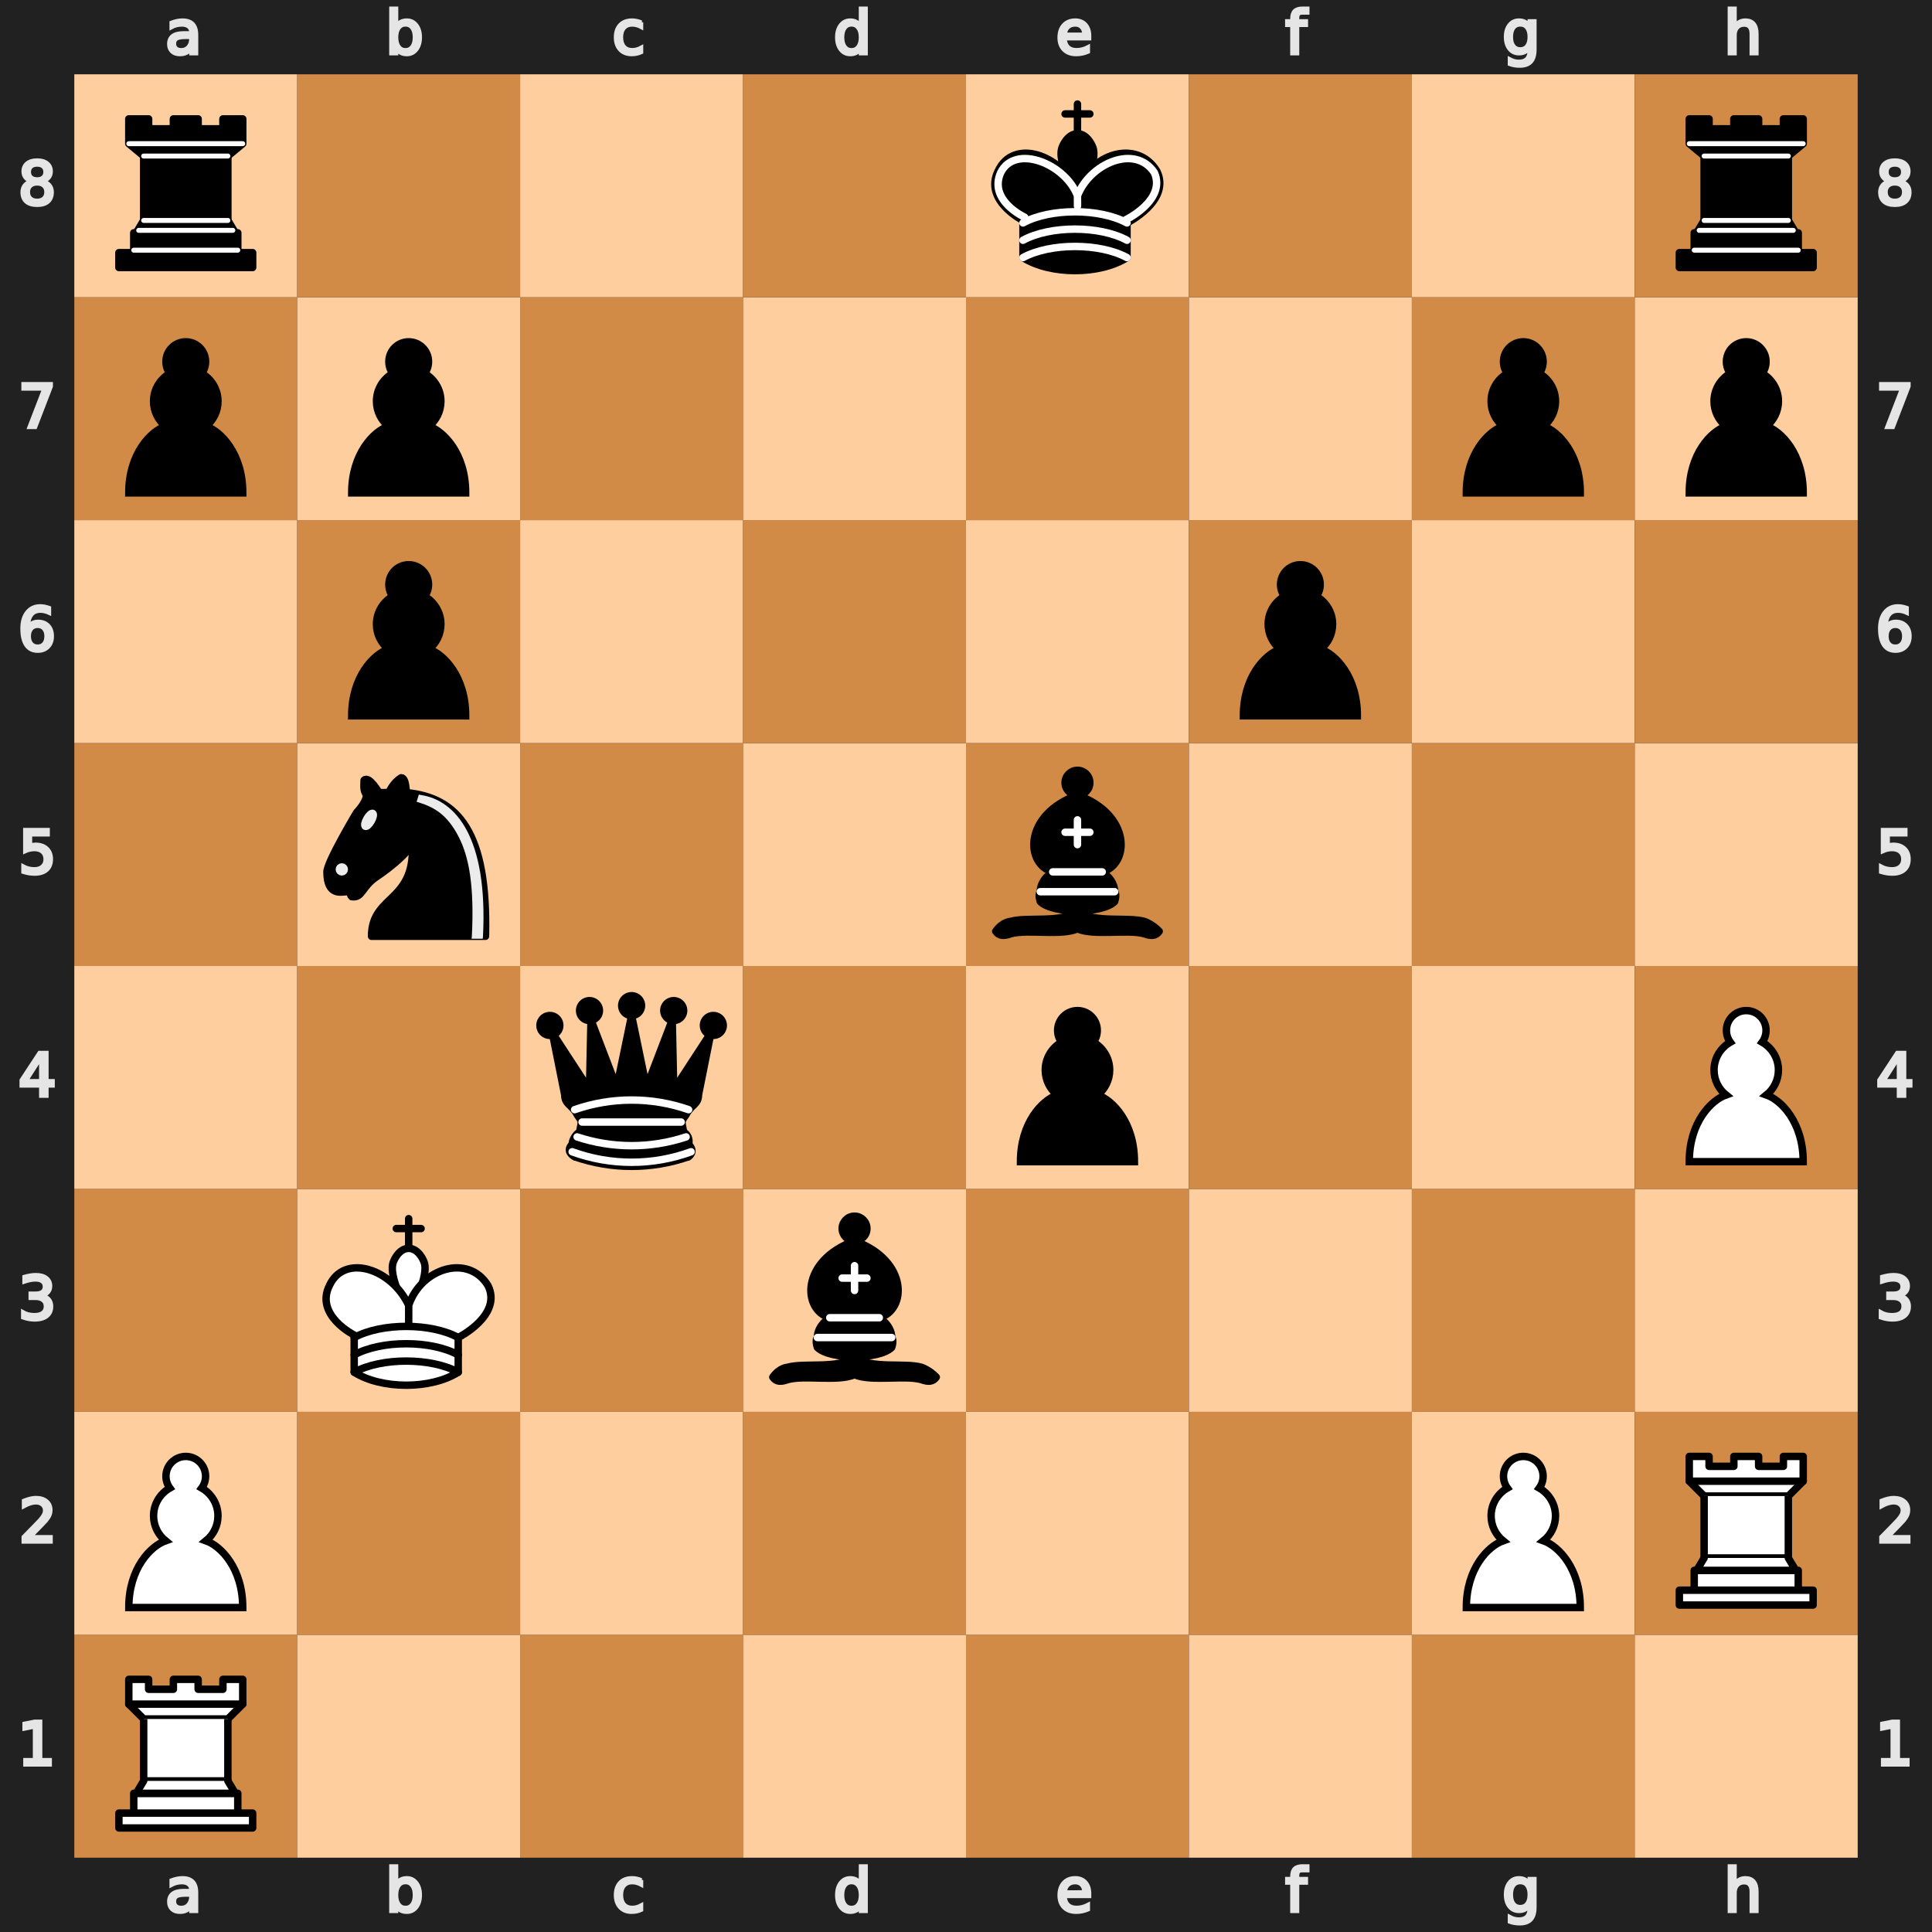
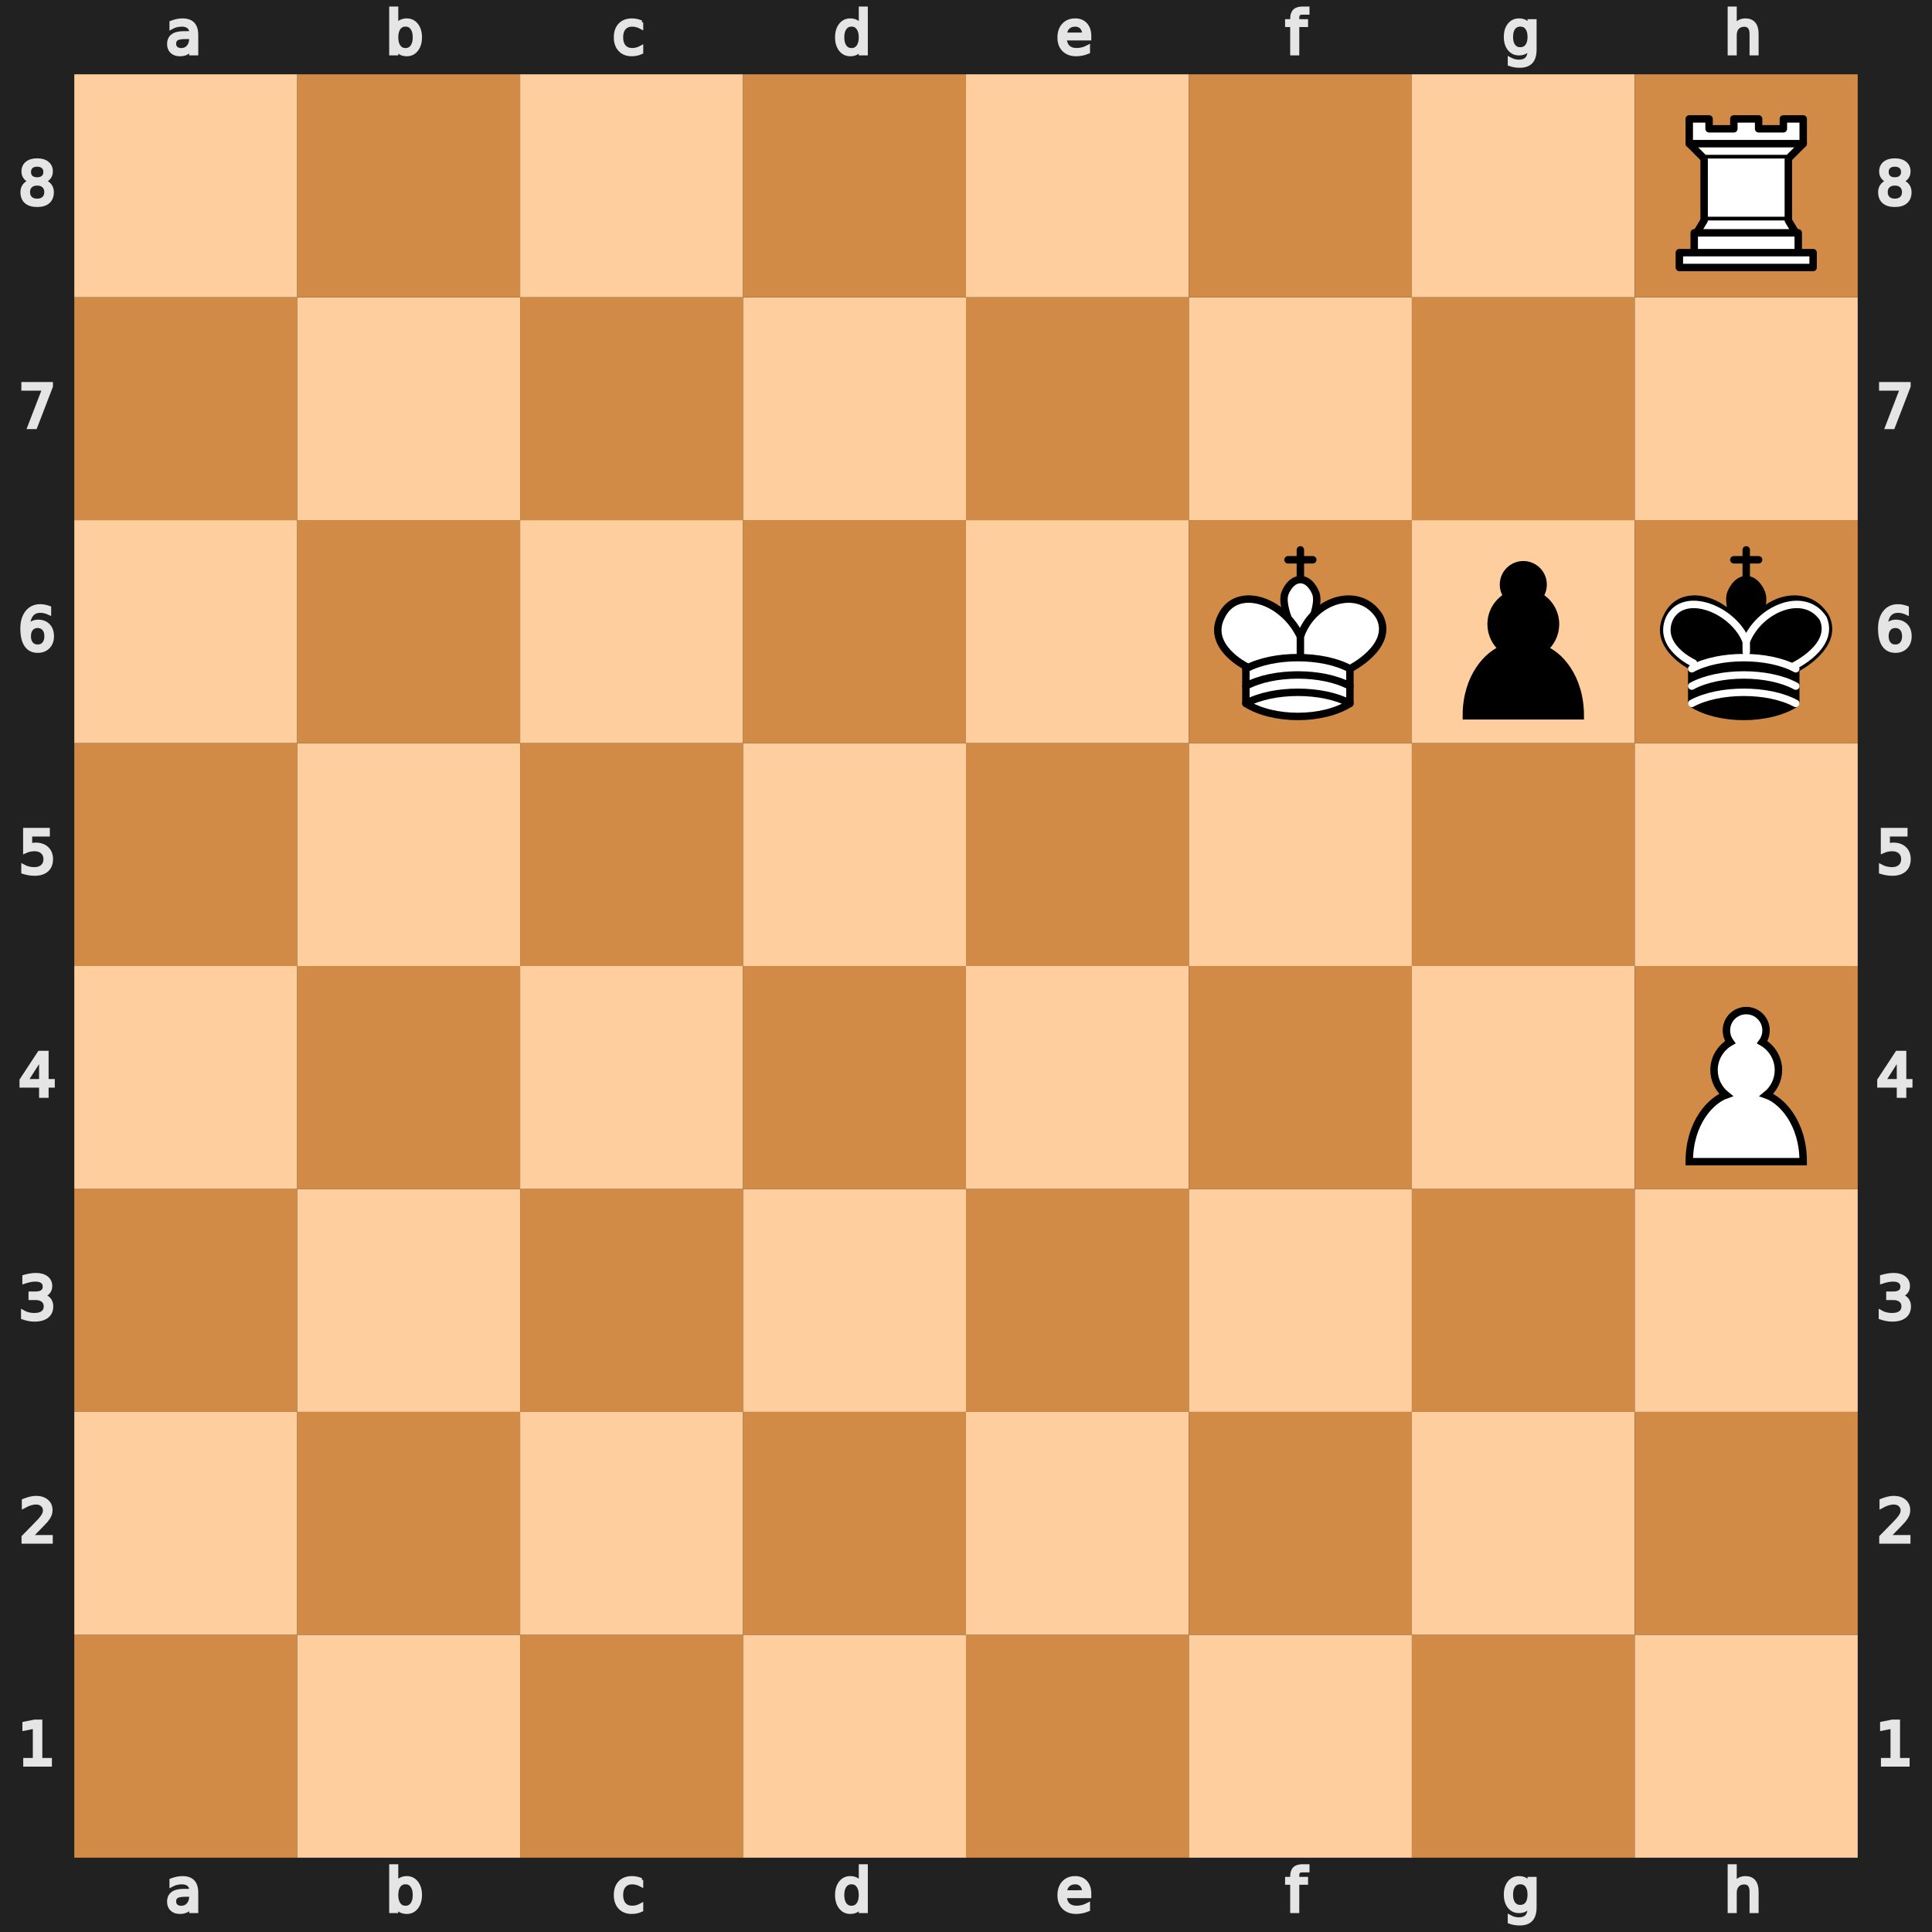
<svg xmlns="http://www.w3.org/2000/svg" xmlns:xlink="http://www.w3.org/1999/xlink" version="1.2" baseProfile="tiny" viewBox="0 0 390 390" width="1800" height="1800">
  <defs>
    <g id="white-pawn" class="white pawn">
      <path d="M22.5 9c-2.21 0-4 1.79-4 4 0 .89.29 1.71.78 2.38C17.33 16.5 16 18.59 16 21c0 2.03.94 3.84 2.41 5.03-3 1.06-7.41 5.55-7.41 13.47h23c0-7.92-4.41-12.41-7.41-13.47 1.47-1.19 2.41-3 2.41-5.03 0-2.41-1.33-4.5-3.28-5.62.49-.67.78-1.49.78-2.38 0-2.21-1.79-4-4-4z" fill="#fff" stroke="#000" stroke-width="1.5" stroke-linecap="round" />
    </g>
    <g id="white-rook" class="white rook" fill="#fff" fill-rule="evenodd" stroke="#000" stroke-width="1.5" stroke-linecap="round" stroke-linejoin="round">
      <path d="M9 39h27v-3H9v3zM12 36v-4h21v4H12zM11 14V9h4v2h5V9h5v2h5V9h4v5" stroke-linecap="butt" />
      <path d="M34 14l-3 3H14l-3-3" />
      <path d="M31 17v12.5H14V17" stroke-linecap="butt" stroke-linejoin="miter" />
      <path d="M31 29.5l1.5 2.5h-20l1.5-2.5" />
      <path d="M11 14h23" fill="none" stroke-linejoin="miter" />
    </g>
    <g id="white-king" class="white king" fill="none" fill-rule="evenodd" stroke="#000" stroke-width="1.5" stroke-linecap="round" stroke-linejoin="round">
      <path d="M22.5 11.63V6M20 8h5" stroke-linejoin="miter" />
      <path d="M22.5 25s4.5-7.5 3-10.5c0 0-1-2.5-3-2.5s-3 2.5-3 2.5c-1.5 3 3 10.5 3 10.5" fill="#fff" stroke-linecap="butt" stroke-linejoin="miter" />
      <path d="M11.5 37c5.5 3.5 15.5 3.5 21 0v-7s9-4.5 6-10.5c-4-6.5-13.5-3.5-16 4V27v-3.5c-3.5-7.5-13-10.5-16-4-3 6 5 10 5 10V37z" fill="#fff" />
      <path d="M11.5 30c5.5-3 15.5-3 21 0m-21 3.5c5.5-3 15.5-3 21 0m-21 3.5c5.5-3 15.5-3 21 0" />
    </g>
    <g id="black-pawn" class="black pawn">
      <path d="M22.5 9c-2.21 0-4 1.79-4 4 0 .89.29 1.71.78 2.38C17.33 16.5 16 18.59 16 21c0 2.03.94 3.84 2.41 5.03-3 1.06-7.41 5.55-7.41 13.47h23c0-7.92-4.41-12.41-7.41-13.47 1.47-1.19 2.41-3 2.41-5.03 0-2.41-1.33-4.5-3.28-5.62.49-.67.78-1.49.78-2.38 0-2.21-1.79-4-4-4z" stroke="#000" stroke-width="1.5" stroke-linecap="round" />
-     </g>
-     <g id="black-knight" class="black knight" fill="none" fill-rule="evenodd" stroke="#000" stroke-width="1.5" stroke-linecap="round" stroke-linejoin="round">
-       <path d="M 22,10 C 32.5,11 38.5,18 38,39 L 15,39 C 15,30 25,32.5 23,18" style="fill:#000000; stroke:#000000;" />
-       <path d="M 24,18 C 24.38,20.91 18.45,25.37 16,27 C 13,29 13.18,31.34 11,31 C 9.958,30.06 12.41,27.96 11,28 C 10,28 11.19,29.23 10,30 C 9,30 5.997,31 6,26 C 6,24 12,14 12,14 C 12,14 13.89,12.1 14,10.5 C 13.27,9.506 13.5,8.5 13.5,7.5 C 14.5,6.5 16.5,10 16.5,10 L 18.5,10 C 18.5,10 19.28,8.008 21,7 C 22,7 22,10 22,10" style="fill:#000000; stroke:#000000;" />
-       <path d="M 9.5 25.5 A 0.5 0.5 0 1 1 8.5,25.5 A 0.5 0.5 0 1 1 9.5 25.5 z" style="fill:#ececec; stroke:#ececec;" />
-       <path d="M 15 15.5 A 0.5 1.5 0 1 1 14,15.5 A 0.5 1.5 0 1 1 15 15.5 z" transform="matrix(0.866,0.5,-0.5,0.866,9.693,-5.173)" style="fill:#ececec; stroke:#ececec;" />
-       <path d="M 24.55,10.4 L 24.1,11.85 L 24.6,12 C 27.75,13 30.25,14.49 32.5,18.75 C 34.75,23.01 35.75,29.06 35.25,39 L 35.2,39.5 L 37.45,39.5 L 37.5,39 C 38,28.94 36.62,22.15 34.25,17.66 C 31.88,13.17 28.46,11.02 25.06,10.5 L 24.55,10.4 z " style="fill:#ececec; stroke:none;" />
-     </g>
-     <g id="black-bishop" class="black bishop" fill="none" fill-rule="evenodd" stroke="#000" stroke-width="1.5" stroke-linecap="round" stroke-linejoin="round">
-       <path d="M9 36c3.39-.97 10.11.43 13.5-2 3.39 2.43 10.11 1.03 13.5 2 0 0 1.65.54 3 2-.68.97-1.65.99-3 .5-3.39-.97-10.11.46-13.5-1-3.39 1.46-10.11.03-13.5 1-1.354.49-2.323.47-3-.5 1.354-1.94 3-2 3-2zm6-4c2.5 2.5 12.5 2.5 15 0 .5-1.5 0-2 0-2 0-2.5-2.5-4-2.5-4 5.5-1.5 6-11.5-5-15.5-11 4-10.5 14-5 15.5 0 0-2.5 1.5-2.5 4 0 0-.5.5 0 2zM25 8a2.5 2.5 0 1 1-5 0 2.5 2.5 0 1 1 5 0z" fill="#000" stroke-linecap="butt" />
-       <path d="M17.5 26h10M15 30h15m-7.5-14.5v5M20 18h5" stroke="#fff" stroke-linejoin="miter" />
-     </g>
-     <g id="black-rook" class="black rook" fill="#000" fill-rule="evenodd" stroke="#000" stroke-width="1.5" stroke-linecap="round" stroke-linejoin="round">
-       <path d="M9 39h27v-3H9v3zM12.5 32l1.5-2.5h17l1.5 2.5h-20zM12 36v-4h21v4H12z" stroke-linecap="butt" />
-       <path d="M14 29.5v-13h17v13H14z" stroke-linecap="butt" stroke-linejoin="miter" />
-       <path d="M14 16.5L11 14h23l-3 2.5H14zM11 14V9h4v2h5V9h5v2h5V9h4v5H11z" stroke-linecap="butt" />
-       <path d="M12 35.5h21M13 31.5h19M14 29.5h17M14 16.5h17M11 14h23" fill="none" stroke="#fff" stroke-width="1" stroke-linejoin="miter" />
-     </g>
-     <g id="black-queen" class="black queen" fill="#000" fill-rule="evenodd" stroke="#000" stroke-width="1.5" stroke-linecap="round" stroke-linejoin="round">
-       <g fill="#000" stroke="none">
-         <circle cx="6" cy="12" r="2.75" />
-         <circle cx="14" cy="9" r="2.75" />
-         <circle cx="22.5" cy="8" r="2.75" />
-         <circle cx="31" cy="9" r="2.75" />
-         <circle cx="39" cy="12" r="2.75" />
-       </g>
-       <path d="M9 26c8.5-1.5 21-1.5 27 0l2.5-12.5L31 25l-.3-14.1-5.2 13.6-3-14.5-3 14.5-5.2-13.6L14 25 6.5 13.5 9 26zM9 26c0 2 1.5 2 2.5 4 1 1.5 1 1 .5 3.5-1.5 1-1.5 2.5-1.5 2.5-1.5 1.5.5 2.5.5 2.5 6.5 1 16.5 1 23 0 0 0 1.5-1 0-2.5 0 0 .5-1.5-1-2.5-.5-2.5-.5-2 .5-3.5 1-2 2.5-2 2.5-4-8.5-1.5-18.5-1.5-27 0z" stroke-linecap="butt" />
-       <path d="M11 38.5a35 35 1 0 0 23 0" fill="none" stroke-linecap="butt" />
-       <path d="M11 29a35 35 1 0 1 23 0M12.5 31.5h20M11.5 34.5a35 35 1 0 0 22 0M10.5 37.5a35 35 1 0 0 24 0" fill="none" stroke="#fff" />
    </g>
    <g id="black-king" class="black king" fill="none" fill-rule="evenodd" stroke="#000" stroke-width="1.5" stroke-linecap="round" stroke-linejoin="round">
      <path d="M22.5 11.63V6" stroke-linejoin="miter" />
      <path d="M22.5 25s4.5-7.5 3-10.5c0 0-1-2.5-3-2.5s-3 2.5-3 2.5c-1.5 3 3 10.5 3 10.5" fill="#000" stroke-linecap="butt" stroke-linejoin="miter" />
      <path d="M11.5 37c5.5 3.5 15.5 3.5 21 0v-7s9-4.5 6-10.5c-4-6.5-13.5-3.5-16 4V27v-3.5c-3.5-7.5-13-10.5-16-4-3 6 5 10 5 10V37z" fill="#000" />
      <path d="M20 8h5" stroke-linejoin="miter" />
      <path d="M32 29.5s8.5-4 6.03-9.65C34.15 14 25 18 22.5 24.5l.01 2.1-.01-2.1C20 18 9.906 14 6.997 19.85c-2.497 5.65 4.853 9 4.853 9M11.5 30c5.5-3 15.5-3 21 0m-21 3.5c5.5-3 15.5-3 21 0m-21 3.5c5.5-3 15.5-3 21 0" stroke="#fff" />
    </g>
  </defs>
  <rect x="0" y="0" width="390" height="390" fill="#212121" />
  <g transform="translate(20, 0) scale(0.75, 0.75)" fill="#e5e5e5" stroke="#e5e5e5">
    <path d="M23.328 10.016q-1.742 0-2.414.398-.672.398-.672 1.36 0 .765.5 1.218.508.445 1.375.445 1.196 0 1.914-.843.727-.852.727-2.258v-.32zm2.867-.594v4.992h-1.437v-1.328q-.492.797-1.227 1.18-.734.375-1.797.375-1.343 0-2.14-.75-.79-.758-.79-2.024 0-1.476.985-2.226.992-.75 2.953-.75h2.016V8.75q0-.992-.656-1.531-.649-.547-1.829-.547-.75 0-1.46.18-.711.18-1.368.539V6.062q.79-.304 1.532-.453.742-.156 1.445-.156 1.898 0 2.836.984.937.985.937 2.985z" />
  </g>
  <g transform="translate(20, 375) scale(0.75, 0.75)" fill="#e5e5e5" stroke="#e5e5e5">
    <path d="M23.328 10.016q-1.742 0-2.414.398-.672.398-.672 1.36 0 .765.5 1.218.508.445 1.375.445 1.196 0 1.914-.843.727-.852.727-2.258v-.32zm2.867-.594v4.992h-1.437v-1.328q-.492.797-1.227 1.18-.734.375-1.797.375-1.343 0-2.14-.75-.79-.758-.79-2.024 0-1.476.985-2.226.992-.75 2.953-.75h2.016V8.75q0-.992-.656-1.531-.649-.547-1.829-.547-.75 0-1.46.18-.711.18-1.368.539V6.062q.79-.304 1.532-.453.742-.156 1.445-.156 1.898 0 2.836.984.937.985.937 2.985z" />
  </g>
  <g transform="translate(65, 0) scale(0.75, 0.75)" fill="#e5e5e5" stroke="#e5e5e5">
    <path d="M24.922 10.047q0-1.586-.656-2.485-.649-.906-1.79-.906-1.14 0-1.796.906-.649.899-.649 2.485 0 1.586.649 2.492.656.898 1.797.898 1.14 0 1.789-.898.656-.906.656-2.492zm-4.89-3.055q.452-.781 1.14-1.156.695-.383 1.656-.383 1.594 0 2.586 1.266 1 1.265 1 3.328 0 2.062-1 3.328-.992 1.266-2.586 1.266-.96 0-1.656-.375-.688-.383-1.14-1.164v1.312h-1.446V2.258h1.445z" />
  </g>
  <g transform="translate(65, 375) scale(0.75, 0.75)" fill="#e5e5e5" stroke="#e5e5e5">
    <path d="M24.922 10.047q0-1.586-.656-2.485-.649-.906-1.79-.906-1.14 0-1.796.906-.649.899-.649 2.485 0 1.586.649 2.492.656.898 1.797.898 1.14 0 1.789-.898.656-.906.656-2.492zm-4.89-3.055q.452-.781 1.14-1.156.695-.383 1.656-.383 1.594 0 2.586 1.266 1 1.265 1 3.328 0 2.062-1 3.328-.992 1.266-2.586 1.266-.96 0-1.656-.375-.688-.383-1.14-1.164v1.312h-1.446V2.258h1.445z" />
  </g>
  <g transform="translate(110, 0) scale(0.75, 0.75)" fill="#e5e5e5" stroke="#e5e5e5">
    <path d="M25.96 6v1.344q-.608-.336-1.226-.5-.609-.172-1.234-.172-1.398 0-2.172.89-.773.883-.773 2.485 0 1.601.773 2.492.774.883 2.172.883.625 0 1.234-.164.618-.172 1.227-.508v1.328q-.602.281-1.25.422-.64.14-1.367.14-1.977 0-3.14-1.242-1.165-1.242-1.165-3.351 0-2.14 1.172-3.367 1.18-1.227 3.227-1.227.664 0 1.296.14.633.134 1.227.407z" />
  </g>
  <g transform="translate(110, 375) scale(0.75, 0.75)" fill="#e5e5e5" stroke="#e5e5e5">
    <path d="M25.96 6v1.344q-.608-.336-1.226-.5-.609-.172-1.234-.172-1.398 0-2.172.89-.773.883-.773 2.485 0 1.601.773 2.492.774.883 2.172.883.625 0 1.234-.164.618-.172 1.227-.508v1.328q-.602.281-1.25.422-.64.14-1.367.14-1.977 0-3.14-1.242-1.165-1.242-1.165-3.351 0-2.14 1.172-3.367 1.18-1.227 3.227-1.227.664 0 1.296.14.633.134 1.227.407z" />
  </g>
  <g transform="translate(155, 0) scale(0.75, 0.75)" fill="#e5e5e5" stroke="#e5e5e5">
    <path d="M24.973 6.992V2.258h1.437v12.156h-1.437v-1.312q-.453.78-1.149 1.164-.687.375-1.656.375-1.586 0-2.586-1.266-.992-1.266-.992-3.328 0-2.063.992-3.328 1-1.266 2.586-1.266.969 0 1.656.383.696.375 1.149 1.156zm-4.899 3.055q0 1.586.649 2.492.656.898 1.797.898 1.14 0 1.796-.898.657-.906.657-2.492 0-1.586-.657-2.485-.656-.906-1.796-.906-1.141 0-1.797.906-.649.899-.649 2.485z" />
  </g>
  <g transform="translate(155, 375) scale(0.75, 0.75)" fill="#e5e5e5" stroke="#e5e5e5">
    <path d="M24.973 6.992V2.258h1.437v12.156h-1.437v-1.312q-.453.78-1.149 1.164-.687.375-1.656.375-1.586 0-2.586-1.266-.992-1.266-.992-3.328 0-2.063.992-3.328 1-1.266 2.586-1.266.969 0 1.656.383.696.375 1.149 1.156zm-4.899 3.055q0 1.586.649 2.492.656.898 1.797.898 1.14 0 1.796-.898.657-.906.657-2.492 0-1.586-.657-2.485-.656-.906-1.796-.906-1.141 0-1.797.906-.649.899-.649 2.485z" />
  </g>
  <g transform="translate(200, 0) scale(0.75, 0.75)" fill="#e5e5e5" stroke="#e5e5e5">
    <path d="M26.555 9.68v.703h-6.61q.094 1.484.89 2.265.806.774 2.235.774.828 0 1.602-.203.781-.203 1.547-.61v1.36q-.774.328-1.586.5-.813.172-1.649.172-2.093 0-3.32-1.22-1.219-1.218-1.219-3.296 0-2.148 1.157-3.406 1.164-1.266 3.132-1.266 1.766 0 2.79 1.14 1.03 1.134 1.03 3.087zm-1.438-.422q-.015-1.18-.664-1.883-.64-.703-1.703-.703-1.203 0-1.93.68-.718.68-.828 1.914z" />
  </g>
  <g transform="translate(200, 375) scale(0.75, 0.75)" fill="#e5e5e5" stroke="#e5e5e5">
    <path d="M26.555 9.68v.703h-6.61q.094 1.484.89 2.265.806.774 2.235.774.828 0 1.602-.203.781-.203 1.547-.61v1.36q-.774.328-1.586.5-.813.172-1.649.172-2.093 0-3.32-1.22-1.219-1.218-1.219-3.296 0-2.148 1.157-3.406 1.164-1.266 3.132-1.266 1.766 0 2.79 1.14 1.03 1.134 1.03 3.087zm-1.438-.422q-.015-1.18-.664-1.883-.64-.703-1.703-.703-1.203 0-1.93.68-.718.68-.828 1.914z" />
  </g>
  <g transform="translate(245, 0) scale(0.75, 0.75)" fill="#e5e5e5" stroke="#e5e5e5">
    <path d="M25.285 2.258v1.195H23.91q-.773 0-1.078.313-.297.312-.297 1.125v.773h2.367v1.117h-2.367v7.633H21.09V6.781h-1.375V5.664h1.375v-.61q0-1.46.68-2.124.68-.672 2.156-.672z" />
  </g>
  <g transform="translate(245, 375) scale(0.75, 0.75)" fill="#e5e5e5" stroke="#e5e5e5">
    <path d="M25.285 2.258v1.195H23.91q-.773 0-1.078.313-.297.312-.297 1.125v.773h2.367v1.117h-2.367v7.633H21.09V6.781h-1.375V5.664h1.375v-.61q0-1.46.68-2.124.68-.672 2.156-.672z" />
  </g>
  <g transform="translate(290, 0) scale(0.75, 0.75)" fill="#e5e5e5" stroke="#e5e5e5">
    <path d="M24.973 9.937q0-1.562-.649-2.421-.64-.86-1.804-.86-1.157 0-1.805.86-.64.859-.64 2.421 0 1.555.64 2.415.648.859 1.805.859 1.164 0 1.804-.86.649-.859.649-2.414zm1.437 3.391q0 2.234-.992 3.32-.992 1.094-3.04 1.094-.757 0-1.429-.117-.672-.11-1.304-.344v-1.398q.632.344 1.25.508.617.164 1.257.164 1.414 0 2.118-.743.703-.734.703-2.226v-.711q-.446.773-1.141 1.156-.695.383-1.664.383-1.61 0-2.594-1.227-.984-1.226-.984-3.25 0-2.03.984-3.257.985-1.227 2.594-1.227.969 0 1.664.383t1.14 1.156V5.664h1.438z" />
  </g>
  <g transform="translate(290, 375) scale(0.75, 0.75)" fill="#e5e5e5" stroke="#e5e5e5">
    <path d="M24.973 9.937q0-1.562-.649-2.421-.64-.86-1.804-.86-1.157 0-1.805.86-.64.859-.64 2.421 0 1.555.64 2.415.648.859 1.805.859 1.164 0 1.804-.86.649-.859.649-2.414zm1.437 3.391q0 2.234-.992 3.32-.992 1.094-3.04 1.094-.757 0-1.429-.117-.672-.11-1.304-.344v-1.398q.632.344 1.25.508.617.164 1.257.164 1.414 0 2.118-.743.703-.734.703-2.226v-.711q-.446.773-1.141 1.156-.695.383-1.664.383-1.61 0-2.594-1.227-.984-1.226-.984-3.25 0-2.03.984-3.257.985-1.227 2.594-1.227.969 0 1.664.383t1.14 1.156V5.664h1.438z" />
  </g>
  <g transform="translate(335, 0) scale(0.75, 0.75)" fill="#e5e5e5" stroke="#e5e5e5">
    <path d="M26.164 9.133v5.281h-1.437V9.18q0-1.243-.485-1.86-.484-.617-1.453-.617-1.164 0-1.836.742-.672.742-.672 2.024v4.945h-1.445V2.258h1.445v4.765q.516-.789 1.211-1.18.703-.39 1.617-.39 1.508 0 2.282.938.773.93.773 2.742z" />
  </g>
  <g transform="translate(335, 375) scale(0.75, 0.75)" fill="#e5e5e5" stroke="#e5e5e5">
    <path d="M26.164 9.133v5.281h-1.437V9.18q0-1.243-.485-1.86-.484-.617-1.453-.617-1.164 0-1.836.742-.672.742-.672 2.024v4.945h-1.445V2.258h1.445v4.765q.516-.789 1.211-1.18.703-.39 1.617-.39 1.508 0 2.282.938.773.93.773 2.742z" />
  </g>
  <g transform="translate(0, 335) scale(0.75, 0.75)" fill="#e5e5e5" stroke="#e5e5e5">
    <path d="M6.754 26.996h2.578v-8.898l-2.805.562v-1.437l2.79-.563h1.578v10.336h2.578v1.328h-6.72z" />
  </g>
  <g transform="translate(375, 335) scale(0.75, 0.75)" fill="#e5e5e5" stroke="#e5e5e5">
    <path d="M6.754 26.996h2.578v-8.898l-2.805.562v-1.437l2.79-.563h1.578v10.336h2.578v1.328h-6.72z" />
  </g>
  <g transform="translate(0, 290) scale(0.75, 0.75)" fill="#e5e5e5" stroke="#e5e5e5">
    <path d="M8.195 26.996h5.508v1.328H6.297v-1.328q.898-.93 2.445-2.492 1.555-1.57 1.953-2.024.758-.851 1.055-1.437.305-.594.305-1.164 0-.93-.657-1.516-.648-.586-1.695-.586-.742 0-1.57.258-.82.258-1.758.781v-1.593q.953-.383 1.781-.578.828-.196 1.516-.196 1.812 0 2.89.906 1.079.907 1.079 2.422 0 .72-.274 1.368-.265.64-.976 1.515-.196.227-1.243 1.313-1.046 1.078-2.953 3.023z" />
  </g>
  <g transform="translate(375, 290) scale(0.75, 0.75)" fill="#e5e5e5" stroke="#e5e5e5">
    <path d="M8.195 26.996h5.508v1.328H6.297v-1.328q.898-.93 2.445-2.492 1.555-1.57 1.953-2.024.758-.851 1.055-1.437.305-.594.305-1.164 0-.93-.657-1.516-.648-.586-1.695-.586-.742 0-1.57.258-.82.258-1.758.781v-1.593q.953-.383 1.781-.578.828-.196 1.516-.196 1.812 0 2.89.906 1.079.907 1.079 2.422 0 .72-.274 1.368-.265.64-.976 1.515-.196.227-1.243 1.313-1.046 1.078-2.953 3.023z" />
  </g>
  <g transform="translate(0, 245) scale(0.75, 0.75)" fill="#e5e5e5" stroke="#e5e5e5">
    <path d="M11.434 22.035q1.132.242 1.765 1.008.64.766.64 1.89 0 1.727-1.187 2.672-1.187.946-3.375.946-.734 0-1.515-.149-.774-.14-1.602-.43V26.45q.656.383 1.438.578.78.196 1.632.196 1.485 0 2.258-.586.782-.586.782-1.703 0-1.032-.727-1.61-.719-.586-2.008-.586h-1.36v-1.297h1.423q1.164 0 1.78-.46.618-.47.618-1.344 0-.899-.64-1.375-.633-.485-1.82-.485-.65 0-1.391.141-.743.14-1.633.437V16.95q.898-.25 1.68-.375.788-.125 1.484-.125 1.797 0 2.844.82 1.046.813 1.046 2.204 0 .968-.554 1.64-.555.664-1.578.922z" />
  </g>
  <g transform="translate(375, 245) scale(0.75, 0.75)" fill="#e5e5e5" stroke="#e5e5e5">
    <path d="M11.434 22.035q1.132.242 1.765 1.008.64.766.64 1.89 0 1.727-1.187 2.672-1.187.946-3.375.946-.734 0-1.515-.149-.774-.14-1.602-.43V26.45q.656.383 1.438.578.78.196 1.632.196 1.485 0 2.258-.586.782-.586.782-1.703 0-1.032-.727-1.61-.719-.586-2.008-.586h-1.36v-1.297h1.423q1.164 0 1.78-.46.618-.47.618-1.344 0-.899-.64-1.375-.633-.485-1.82-.485-.65 0-1.391.141-.743.14-1.633.437V16.95q.898-.25 1.68-.375.788-.125 1.484-.125 1.797 0 2.844.82 1.046.813 1.046 2.204 0 .968-.554 1.64-.555.664-1.578.922z" />
  </g>
  <g transform="translate(0, 200) scale(0.75, 0.75)" fill="#e5e5e5" stroke="#e5e5e5">
    <path d="M11.016 18.035L7.03 24.262h3.985zm-.414-1.375h1.984v7.602h1.664v1.312h-1.664v2.75h-1.57v-2.75H5.75v-1.523z" />
  </g>
  <g transform="translate(375, 200) scale(0.75, 0.75)" fill="#e5e5e5" stroke="#e5e5e5">
    <path d="M11.016 18.035L7.03 24.262h3.985zm-.414-1.375h1.984v7.602h1.664v1.312h-1.664v2.75h-1.57v-2.75H5.75v-1.523z" />
  </g>
  <g transform="translate(0, 155) scale(0.75, 0.75)" fill="#e5e5e5" stroke="#e5e5e5">
    <path d="M6.719 16.66h6.195v1.328h-4.75v2.86q.344-.118.688-.172.343-.063.687-.063 1.953 0 3.094 1.07 1.14 1.07 1.14 2.899 0 1.883-1.171 2.93-1.172 1.039-3.305 1.039-.735 0-1.5-.125-.758-.125-1.57-.375v-1.586q.703.383 1.453.57.75.188 1.586.188 1.351 0 2.14-.711.79-.711.79-1.93 0-1.219-.79-1.93-.789-.71-2.14-.71-.633 0-1.266.14-.625.14-1.281.438z" />
  </g>
  <g transform="translate(375, 155) scale(0.75, 0.75)" fill="#e5e5e5" stroke="#e5e5e5">
    <path d="M6.719 16.66h6.195v1.328h-4.75v2.86q.344-.118.688-.172.343-.063.687-.063 1.953 0 3.094 1.07 1.14 1.07 1.14 2.899 0 1.883-1.171 2.93-1.172 1.039-3.305 1.039-.735 0-1.5-.125-.758-.125-1.57-.375v-1.586q.703.383 1.453.57.75.188 1.586.188 1.351 0 2.14-.711.79-.711.79-1.93 0-1.219-.79-1.93-.789-.71-2.14-.71-.633 0-1.266.14-.625.14-1.281.438z" />
  </g>
  <g transform="translate(0, 110) scale(0.75, 0.75)" fill="#e5e5e5" stroke="#e5e5e5">
    <path d="M10.137 21.863q-1.063 0-1.688.727-.617.726-.617 1.992 0 1.258.617 1.992.625.727 1.688.727 1.062 0 1.68-.727.624-.734.624-1.992 0-1.266-.625-1.992-.617-.727-1.68-.727zm3.133-4.945v1.437q-.594-.28-1.204-.43-.601-.148-1.195-.148-1.562 0-2.39 1.055-.82 1.055-.938 3.188.46-.68 1.156-1.04.696-.367 1.531-.367 1.758 0 2.774 1.07 1.023 1.063 1.023 2.899 0 1.797-1.062 2.883-1.063 1.086-2.828 1.086-2.024 0-3.094-1.547-1.07-1.555-1.07-4.5 0-2.766 1.312-4.406 1.313-1.649 3.524-1.649.593 0 1.195.117.61.118 1.266.352z" />
  </g>
  <g transform="translate(375, 110) scale(0.75, 0.75)" fill="#e5e5e5" stroke="#e5e5e5">
    <path d="M10.137 21.863q-1.063 0-1.688.727-.617.726-.617 1.992 0 1.258.617 1.992.625.727 1.688.727 1.062 0 1.68-.727.624-.734.624-1.992 0-1.266-.625-1.992-.617-.727-1.68-.727zm3.133-4.945v1.437q-.594-.28-1.204-.43-.601-.148-1.195-.148-1.562 0-2.39 1.055-.82 1.055-.938 3.188.46-.68 1.156-1.04.696-.367 1.531-.367 1.758 0 2.774 1.07 1.023 1.063 1.023 2.899 0 1.797-1.062 2.883-1.063 1.086-2.828 1.086-2.024 0-3.094-1.547-1.07-1.555-1.07-4.5 0-2.766 1.312-4.406 1.313-1.649 3.524-1.649.593 0 1.195.117.61.118 1.266.352z" />
  </g>
  <g transform="translate(0, 65) scale(0.75, 0.75)" fill="#e5e5e5" stroke="#e5e5e5">
    <path d="M6.25 16.66h7.5v.672L9.516 28.324H7.867l3.985-10.336H6.25z" />
  </g>
  <g transform="translate(375, 65) scale(0.75, 0.75)" fill="#e5e5e5" stroke="#e5e5e5">
    <path d="M6.25 16.66h7.5v.672L9.516 28.324H7.867l3.985-10.336H6.25z" />
  </g>
  <g transform="translate(0, 20) scale(0.75, 0.75)" fill="#e5e5e5" stroke="#e5e5e5">
    <path d="M10 22.785q-1.125 0-1.773.602-.641.601-.641 1.656t.64 1.656q.649.602 1.774.602t1.773-.602q.649-.61.649-1.656 0-1.055-.649-1.656-.64-.602-1.773-.602zm-1.578-.672q-1.016-.25-1.586-.945-.563-.695-.563-1.695 0-1.399.993-2.211 1-.813 2.734-.813 1.742 0 2.734.813.993.812.993 2.21 0 1-.57 1.696-.563.695-1.571.945 1.14.266 1.773 1.04.641.773.641 1.89 0 1.695-1.04 2.602-1.03.906-2.96.906t-2.969-.906Q6 26.738 6 25.043q0-1.117.64-1.89.641-.774 1.782-1.04zm-.578-2.492q0 .906.562 1.414.57.508 1.594.508 1.016 0 1.586-.508.578-.508.578-1.414 0-.906-.578-1.414-.57-.508-1.586-.508-1.023 0-1.594.508-.562.508-.562 1.414z" />
  </g>
  <g transform="translate(375, 20) scale(0.75, 0.75)" fill="#e5e5e5" stroke="#e5e5e5">
    <path d="M10 22.785q-1.125 0-1.773.602-.641.601-.641 1.656t.64 1.656q.649.602 1.774.602t1.773-.602q.649-.61.649-1.656 0-1.055-.649-1.656-.64-.602-1.773-.602zm-1.578-.672q-1.016-.25-1.586-.945-.563-.695-.563-1.695 0-1.399.993-2.211 1-.813 2.734-.813 1.742 0 2.734.813.993.812.993 2.21 0 1-.57 1.696-.563.695-1.571.945 1.14.266 1.773 1.04.641.773.641 1.89 0 1.695-1.04 2.602-1.03.906-2.96.906t-2.969-.906Q6 26.738 6 25.043q0-1.117.64-1.89.641-.774 1.782-1.04zm-.578-2.492q0 .906.562 1.414.57.508 1.594.508 1.016 0 1.586-.508.578-.508.578-1.414 0-.906-.578-1.414-.57-.508-1.586-.508-1.023 0-1.594.508-.562.508-.562 1.414z" />
  </g>
  <rect x="15" y="330" width="45" height="45" class="square dark a1" stroke="none" fill="#d18b47" />
  <rect x="60" y="330" width="45" height="45" class="square light b1" stroke="none" fill="#ffce9e" />
  <rect x="105" y="330" width="45" height="45" class="square dark c1" stroke="none" fill="#d18b47" />
  <rect x="150" y="330" width="45" height="45" class="square light d1" stroke="none" fill="#ffce9e" />
  <rect x="195" y="330" width="45" height="45" class="square dark e1" stroke="none" fill="#d18b47" />
  <rect x="240" y="330" width="45" height="45" class="square light f1" stroke="none" fill="#ffce9e" />
  <rect x="285" y="330" width="45" height="45" class="square dark g1" stroke="none" fill="#d18b47" />
  <rect x="330" y="330" width="45" height="45" class="square light h1" stroke="none" fill="#ffce9e" />
  <rect x="15" y="285" width="45" height="45" class="square light a2" stroke="none" fill="#ffce9e" />
  <rect x="60" y="285" width="45" height="45" class="square dark b2" stroke="none" fill="#d18b47" />
  <rect x="105" y="285" width="45" height="45" class="square light c2" stroke="none" fill="#ffce9e" />
  <rect x="150" y="285" width="45" height="45" class="square dark d2" stroke="none" fill="#d18b47" />
  <rect x="195" y="285" width="45" height="45" class="square light e2" stroke="none" fill="#ffce9e" />
  <rect x="240" y="285" width="45" height="45" class="square dark f2" stroke="none" fill="#d18b47" />
  <rect x="285" y="285" width="45" height="45" class="square light g2" stroke="none" fill="#ffce9e" />
  <rect x="330" y="285" width="45" height="45" class="square dark h2" stroke="none" fill="#d18b47" />
  <rect x="15" y="240" width="45" height="45" class="square dark a3" stroke="none" fill="#d18b47" />
  <rect x="60" y="240" width="45" height="45" class="square light b3" stroke="none" fill="#ffce9e" />
  <rect x="105" y="240" width="45" height="45" class="square dark c3" stroke="none" fill="#d18b47" />
  <rect x="150" y="240" width="45" height="45" class="square light d3" stroke="none" fill="#ffce9e" />
  <rect x="195" y="240" width="45" height="45" class="square dark e3" stroke="none" fill="#d18b47" />
  <rect x="240" y="240" width="45" height="45" class="square light f3" stroke="none" fill="#ffce9e" />
  <rect x="285" y="240" width="45" height="45" class="square dark g3" stroke="none" fill="#d18b47" />
  <rect x="330" y="240" width="45" height="45" class="square light h3" stroke="none" fill="#ffce9e" />
  <rect x="15" y="195" width="45" height="45" class="square light a4" stroke="none" fill="#ffce9e" />
  <rect x="60" y="195" width="45" height="45" class="square dark b4" stroke="none" fill="#d18b47" />
  <rect x="105" y="195" width="45" height="45" class="square light c4" stroke="none" fill="#ffce9e" />
  <rect x="150" y="195" width="45" height="45" class="square dark d4" stroke="none" fill="#d18b47" />
  <rect x="195" y="195" width="45" height="45" class="square light e4" stroke="none" fill="#ffce9e" />
  <rect x="240" y="195" width="45" height="45" class="square dark f4" stroke="none" fill="#d18b47" />
  <rect x="285" y="195" width="45" height="45" class="square light g4" stroke="none" fill="#ffce9e" />
  <rect x="330" y="195" width="45" height="45" class="square dark h4" stroke="none" fill="#d18b47" />
  <rect x="15" y="150" width="45" height="45" class="square dark a5" stroke="none" fill="#d18b47" />
  <rect x="60" y="150" width="45" height="45" class="square light b5" stroke="none" fill="#ffce9e" />
  <rect x="105" y="150" width="45" height="45" class="square dark c5" stroke="none" fill="#d18b47" />
  <rect x="150" y="150" width="45" height="45" class="square light d5" stroke="none" fill="#ffce9e" />
  <rect x="195" y="150" width="45" height="45" class="square dark e5" stroke="none" fill="#d18b47" />
  <rect x="240" y="150" width="45" height="45" class="square light f5" stroke="none" fill="#ffce9e" />
  <rect x="285" y="150" width="45" height="45" class="square dark g5" stroke="none" fill="#d18b47" />
  <rect x="330" y="150" width="45" height="45" class="square light h5" stroke="none" fill="#ffce9e" />
  <rect x="15" y="105" width="45" height="45" class="square light a6" stroke="none" fill="#ffce9e" />
  <rect x="60" y="105" width="45" height="45" class="square dark b6" stroke="none" fill="#d18b47" />
  <rect x="105" y="105" width="45" height="45" class="square light c6" stroke="none" fill="#ffce9e" />
  <rect x="150" y="105" width="45" height="45" class="square dark d6" stroke="none" fill="#d18b47" />
  <rect x="195" y="105" width="45" height="45" class="square light e6" stroke="none" fill="#ffce9e" />
  <rect x="240" y="105" width="45" height="45" class="square dark f6" stroke="none" fill="#d18b47" />
  <rect x="285" y="105" width="45" height="45" class="square light g6" stroke="none" fill="#ffce9e" />
  <rect x="330" y="105" width="45" height="45" class="square dark h6" stroke="none" fill="#d18b47" />
  <rect x="15" y="60" width="45" height="45" class="square dark a7" stroke="none" fill="#d18b47" />
  <rect x="60" y="60" width="45" height="45" class="square light b7" stroke="none" fill="#ffce9e" />
  <rect x="105" y="60" width="45" height="45" class="square dark c7" stroke="none" fill="#d18b47" />
  <rect x="150" y="60" width="45" height="45" class="square light d7" stroke="none" fill="#ffce9e" />
  <rect x="195" y="60" width="45" height="45" class="square dark e7" stroke="none" fill="#d18b47" />
  <rect x="240" y="60" width="45" height="45" class="square light f7" stroke="none" fill="#ffce9e" />
  <rect x="285" y="60" width="45" height="45" class="square dark g7" stroke="none" fill="#d18b47" />
  <rect x="330" y="60" width="45" height="45" class="square light h7" stroke="none" fill="#ffce9e" />
  <rect x="15" y="15" width="45" height="45" class="square light a8" stroke="none" fill="#ffce9e" />
  <rect x="60" y="15" width="45" height="45" class="square dark b8" stroke="none" fill="#d18b47" />
  <rect x="105" y="15" width="45" height="45" class="square light c8" stroke="none" fill="#ffce9e" />
  <rect x="150" y="15" width="45" height="45" class="square dark d8" stroke="none" fill="#d18b47" />
  <rect x="195" y="15" width="45" height="45" class="square light e8" stroke="none" fill="#ffce9e" />
  <rect x="240" y="15" width="45" height="45" class="square dark f8" stroke="none" fill="#d18b47" />
  <rect x="285" y="15" width="45" height="45" class="square light g8" stroke="none" fill="#ffce9e" />
  <rect x="330" y="15" width="45" height="45" class="square dark h8" stroke="none" fill="#d18b47" />
-   <use href="#white-rook" xlink:href="#white-rook" transform="translate(15, 330)" />
-   <use href="#white-pawn" xlink:href="#white-pawn" transform="translate(15, 285)" />
-   <use href="#white-pawn" xlink:href="#white-pawn" transform="translate(285, 285)" />
-   <use href="#white-rook" xlink:href="#white-rook" transform="translate(330, 285)" />
-   <use href="#white-king" xlink:href="#white-king" transform="translate(60, 240)" />
-   <use href="#black-bishop" xlink:href="#black-bishop" transform="translate(150, 240)" />
-   <use href="#black-queen" xlink:href="#black-queen" transform="translate(105, 195)" />
-   <use href="#black-pawn" xlink:href="#black-pawn" transform="translate(195, 195)" />
  <use href="#white-pawn" xlink:href="#white-pawn" transform="translate(330, 195)" />
-   <use href="#black-knight" xlink:href="#black-knight" transform="translate(60, 150)" />
-   <use href="#black-bishop" xlink:href="#black-bishop" transform="translate(195, 150)" />
-   <use href="#black-pawn" xlink:href="#black-pawn" transform="translate(60, 105)" />
-   <use href="#black-pawn" xlink:href="#black-pawn" transform="translate(240, 105)" />
-   <use href="#black-pawn" xlink:href="#black-pawn" transform="translate(15, 60)" />
-   <use href="#black-pawn" xlink:href="#black-pawn" transform="translate(60, 60)" />
-   <use href="#black-pawn" xlink:href="#black-pawn" transform="translate(285, 60)" />
-   <use href="#black-pawn" xlink:href="#black-pawn" transform="translate(330, 60)" />
-   <use href="#black-rook" xlink:href="#black-rook" transform="translate(15, 15)" />
-   <use href="#black-king" xlink:href="#black-king" transform="translate(195, 15)" />
-   <use href="#black-rook" xlink:href="#black-rook" transform="translate(330, 15)" />
+   <use href="#white-king" xlink:href="#white-king" transform="translate(240, 105)" />
+   <use href="#black-pawn" xlink:href="#black-pawn" transform="translate(285, 105)" />
+   <use href="#black-king" xlink:href="#black-king" transform="translate(330, 105)" />
+   <use href="#white-rook" xlink:href="#white-rook" transform="translate(330, 15)" />
</svg>
